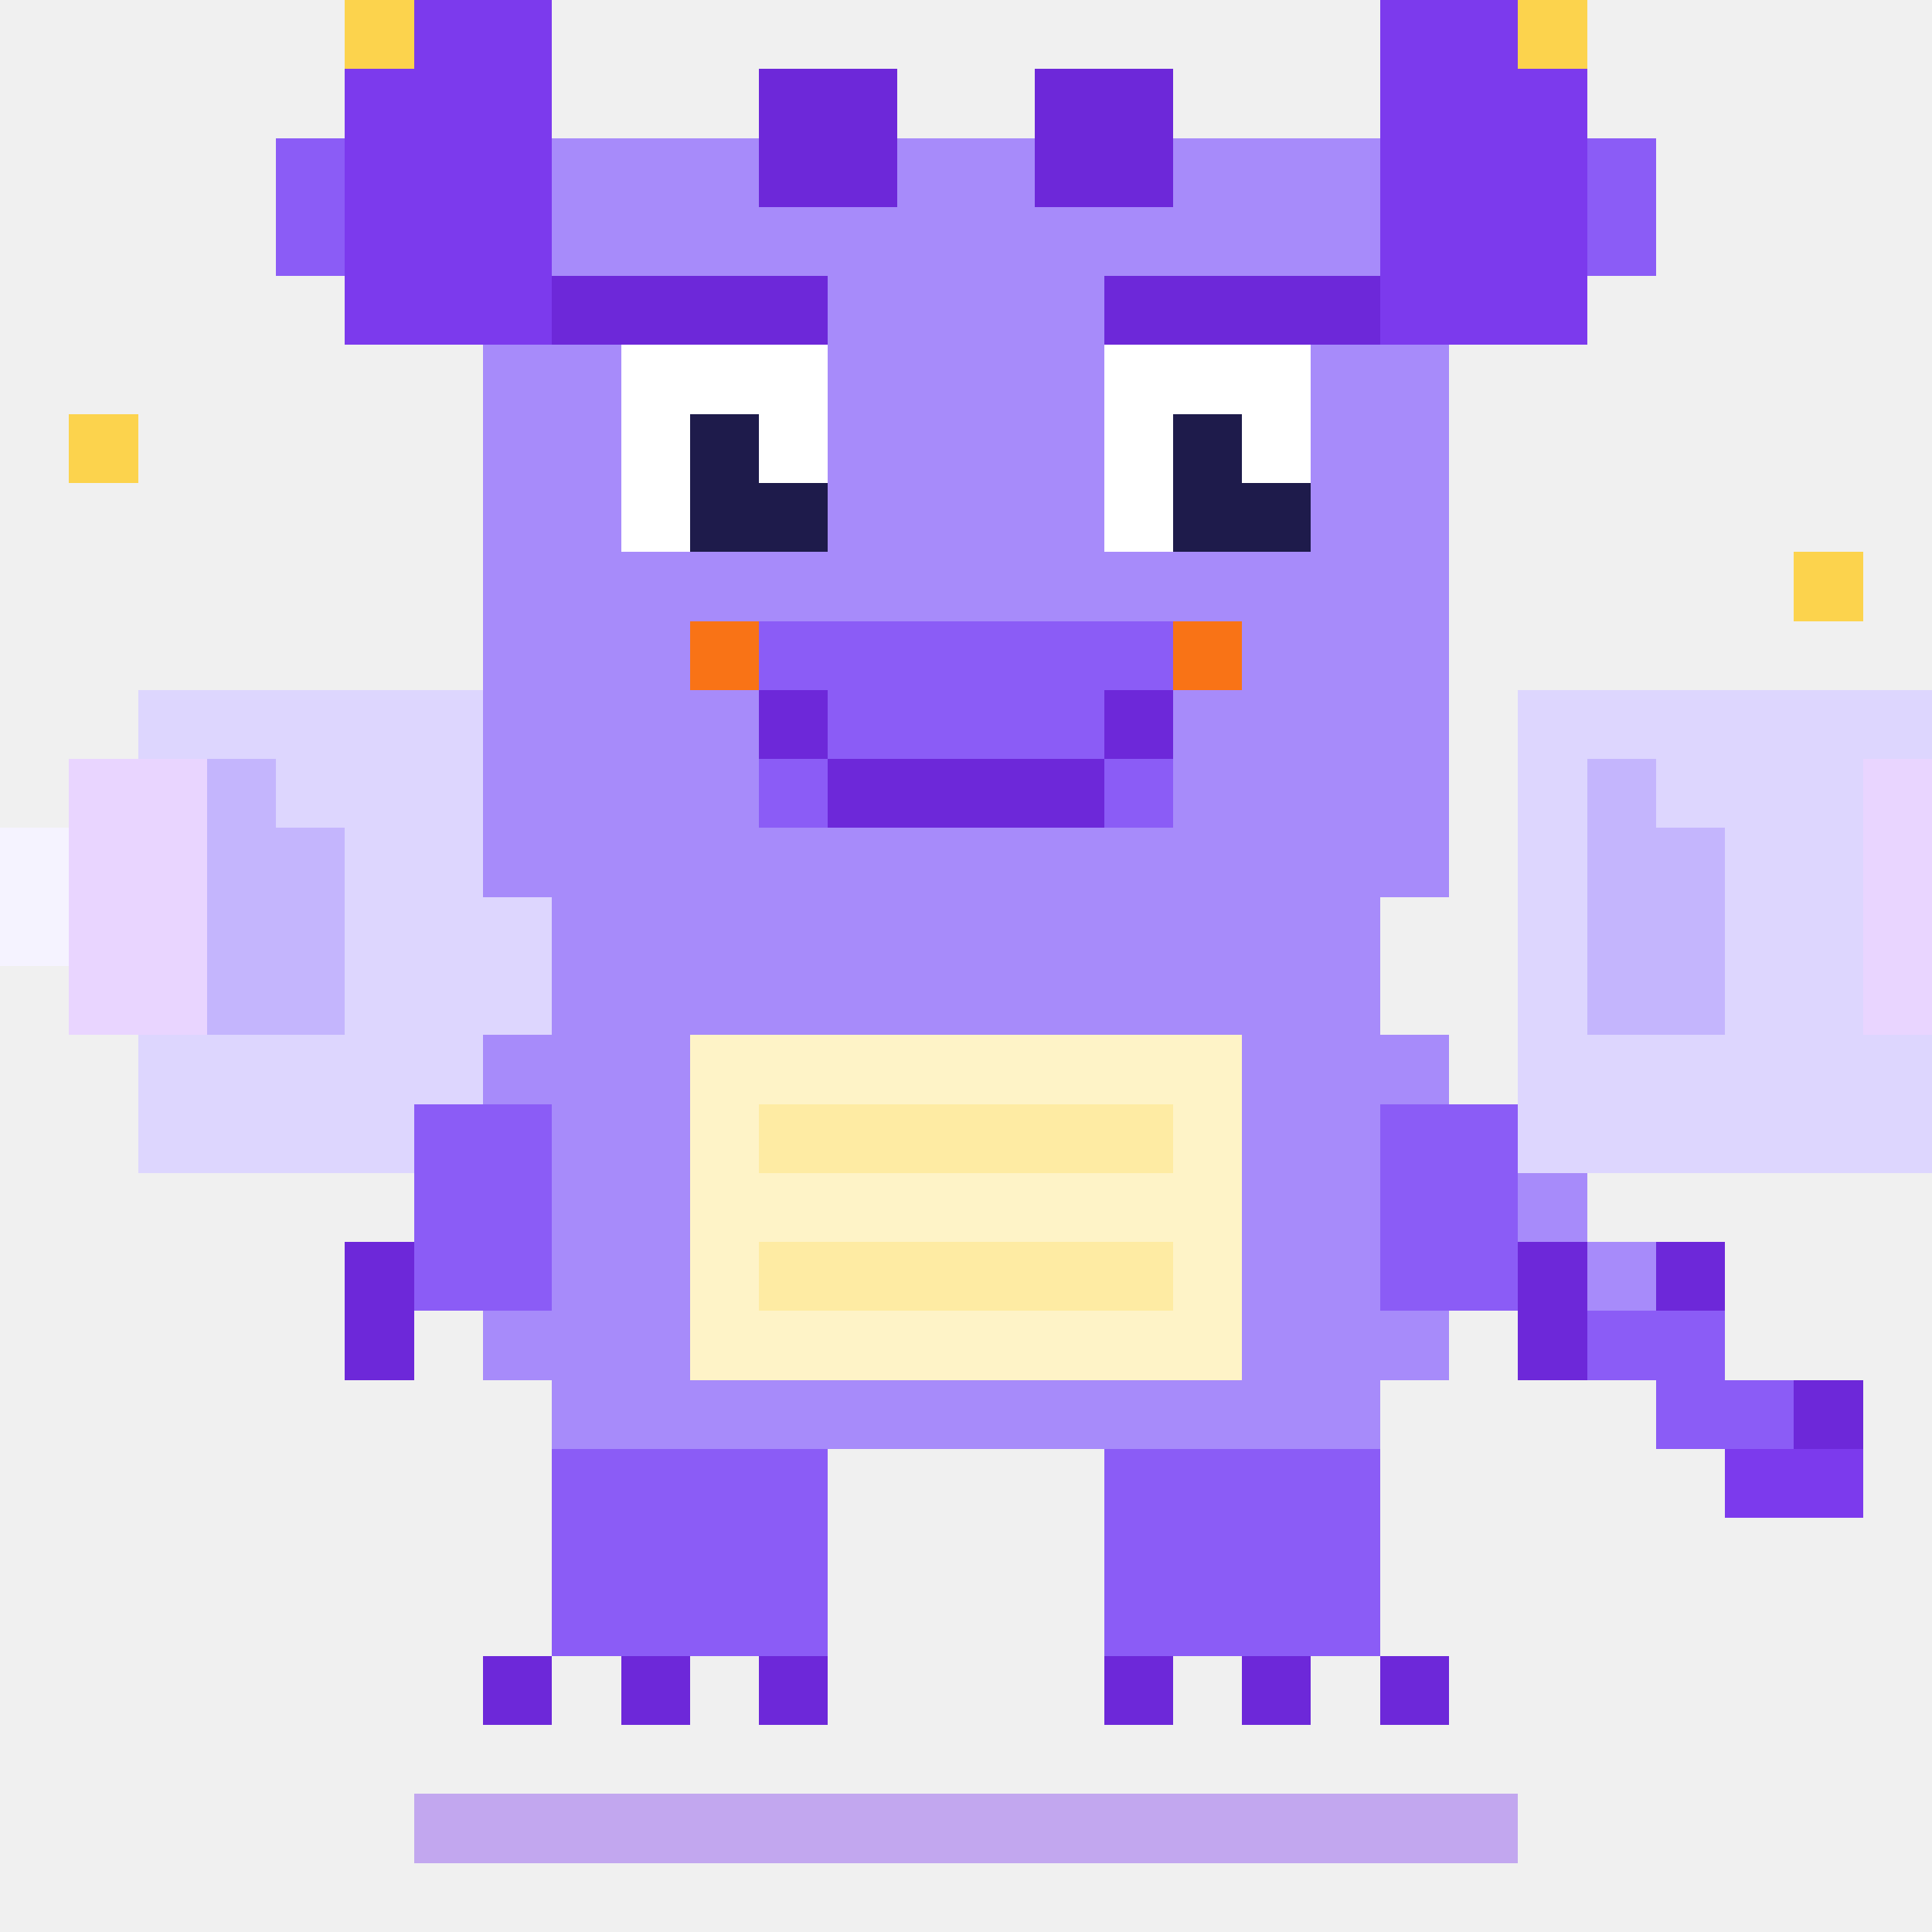
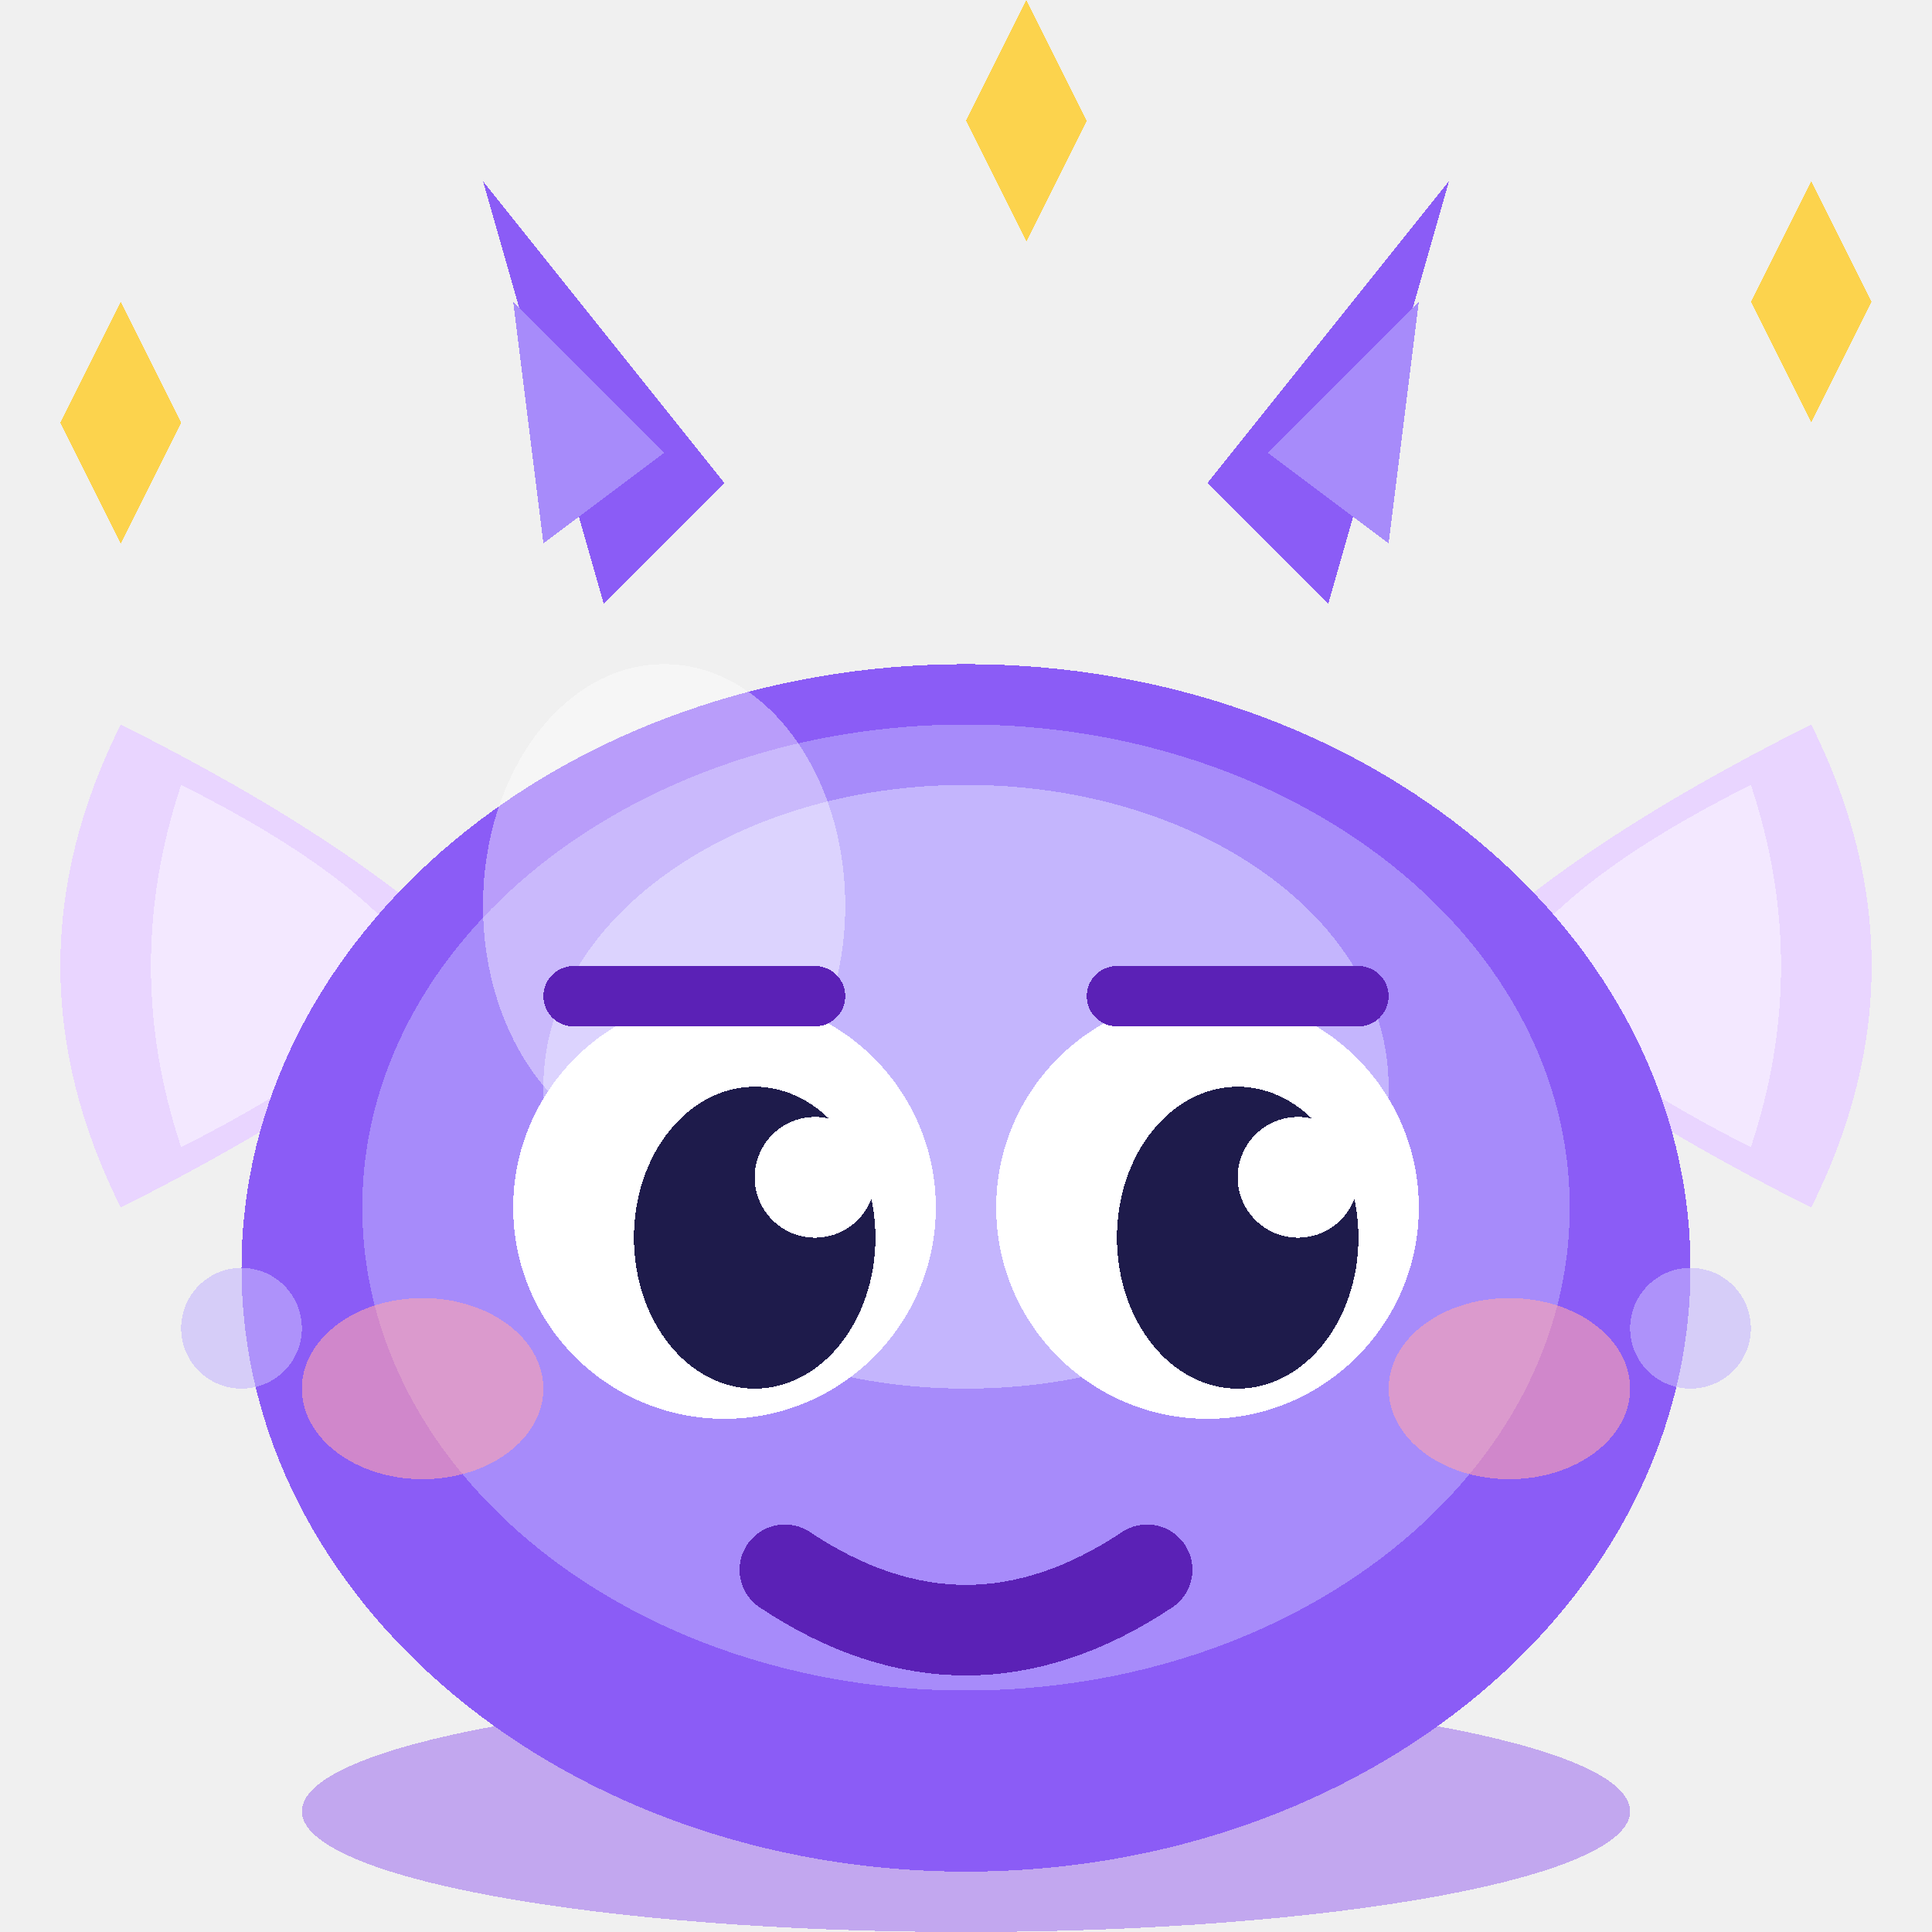
- <svg xmlns="http://www.w3.org/2000/svg" viewBox="0 0 28 28" shape-rendering="crispEdges">
-   <rect x="6" y="26" width="16" height="1" fill="#7c3aed" opacity="0.4" />
-   <rect x="21" y="17" width="2" height="1" fill="#a78bfa" />
-   <rect x="22" y="18" width="2" height="1" fill="#a78bfa" />
-   <rect x="23" y="19" width="2" height="1" fill="#8b5cf6" />
-   <rect x="24" y="20" width="2" height="1" fill="#8b5cf6" />
-   <rect x="25" y="21" width="2" height="1" fill="#7c3aed" />
-   <rect x="24" y="18" width="1" height="1" fill="#6d28d9" />
-   <rect x="26" y="20" width="1" height="1" fill="#6d28d9" />
-   <rect x="2" y="10" width="6" height="7" fill="#ddd6fe" />
-   <rect x="1" y="11" width="2" height="4" fill="#e9d5ff" />
-   <rect x="0" y="12" width="1" height="2" fill="#f5f3ff" />
-   <rect x="22" y="10" width="6" height="7" fill="#ddd6fe" />
-   <rect x="27" y="11" width="1" height="4" fill="#e9d5ff" />
-   <rect x="3" y="11" width="1" height="4" fill="#c4b5fd" />
-   <rect x="4" y="12" width="1" height="3" fill="#c4b5fd" />
-   <rect x="23" y="11" width="1" height="4" fill="#c4b5fd" />
-   <rect x="24" y="12" width="1" height="3" fill="#c4b5fd" />
-   <rect x="8" y="14" width="12" height="7" fill="#a78bfa" />
-   <rect x="7" y="15" width="1" height="5" fill="#a78bfa" />
-   <rect x="20" y="15" width="1" height="5" fill="#a78bfa" />
-   <rect x="10" y="15" width="8" height="5" fill="#fef3c7" />
-   <rect x="11" y="16" width="6" height="1" fill="#fde68a" opacity="0.6" />
-   <rect x="11" y="18" width="6" height="1" fill="#fde68a" opacity="0.6" />
-   <rect x="6" y="16" width="2" height="3" fill="#8b5cf6" />
-   <rect x="20" y="16" width="2" height="3" fill="#8b5cf6" />
-   <rect x="5" y="18" width="1" height="2" fill="#6d28d9" />
-   <rect x="22" y="18" width="1" height="2" fill="#6d28d9" />
-   <rect x="8" y="21" width="4" height="3" fill="#8b5cf6" />
-   <rect x="16" y="21" width="4" height="3" fill="#8b5cf6" />
-   <rect x="7" y="24" width="1" height="1" fill="#6d28d9" />
-   <rect x="9" y="24" width="1" height="1" fill="#6d28d9" />
-   <rect x="11" y="24" width="1" height="1" fill="#6d28d9" />
-   <rect x="16" y="24" width="1" height="1" fill="#6d28d9" />
-   <rect x="18" y="24" width="1" height="1" fill="#6d28d9" />
-   <rect x="20" y="24" width="1" height="1" fill="#6d28d9" />
-   <rect x="7" y="3" width="14" height="10" fill="#a78bfa" />
-   <rect x="8" y="2" width="12" height="1" fill="#a78bfa" />
-   <rect x="8" y="13" width="12" height="1" fill="#a78bfa" />
-   <rect x="5" y="0" width="3" height="5" fill="#7c3aed" />
-   <rect x="4" y="2" width="1" height="2" fill="#8b5cf6" />
-   <rect x="20" y="0" width="3" height="5" fill="#7c3aed" />
-   <rect x="23" y="2" width="1" height="2" fill="#8b5cf6" />
-   <rect x="5" y="0" width="1" height="1" fill="#fcd34d" />
-   <rect x="22" y="0" width="1" height="1" fill="#fcd34d" />
-   <rect x="11" y="1" width="2" height="2" fill="#6d28d9" />
-   <rect x="15" y="1" width="2" height="2" fill="#6d28d9" />
-   <rect x="9" y="5" width="3" height="3" fill="#ffffff" />
-   <rect x="16" y="5" width="3" height="3" fill="#ffffff" />
-   <rect x="10" y="6" width="2" height="2" fill="#1e1b4b" />
-   <rect x="17" y="6" width="2" height="2" fill="#1e1b4b" />
-   <rect x="11" y="6" width="1" height="1" fill="#ffffff" />
-   <rect x="18" y="6" width="1" height="1" fill="#ffffff" />
-   <rect x="8" y="4" width="4" height="1" fill="#6d28d9" />
-   <rect x="16" y="4" width="4" height="1" fill="#6d28d9" />
-   <rect x="11" y="9" width="6" height="3" fill="#8b5cf6" />
-   <rect x="11" y="10" width="1" height="1" fill="#6d28d9" />
-   <rect x="16" y="10" width="1" height="1" fill="#6d28d9" />
-   <rect x="12" y="11" width="4" height="1" fill="#6d28d9" />
-   <rect x="16" y="10" width="1" height="1" fill="#6d28d9" />
-   <rect x="10" y="9" width="1" height="1" fill="#f97316" />
-   <rect x="17" y="9" width="1" height="1" fill="#f97316" />
-   <rect x="1" y="6" width="1" height="1" fill="#fcd34d" />
-   <rect x="26" y="8" width="1" height="1" fill="#fcd34d" />
+ <svg xmlns="http://www.w3.org/2000/svg" viewBox="0 0 64 64" shape-rendering="crispEdges">
+   <ellipse cx="32" cy="60" rx="22" ry="4" fill="#7c3aed" opacity="0.4" />
+   <path d="M4 24 Q0 32 4 40 Q12 36 16 32 Q12 28 4 24" fill="#e9d5ff" />
+   <path d="M6 26 Q4 32 6 38 Q12 35 14 32 Q12 29 6 26" fill="#f3e8ff" />
+   <path d="M60 24 Q64 32 60 40 Q52 36 48 32 Q52 28 60 24" fill="#e9d5ff" />
+   <path d="M58 26 Q60 32 58 38 Q52 35 50 32 Q52 29 58 26" fill="#f3e8ff" />
+   <ellipse cx="32" cy="42" rx="24" ry="20" fill="#8b5cf6" />
+   <ellipse cx="32" cy="40" rx="20" ry="16" fill="#a78bfa" />
+   <ellipse cx="32" cy="36" rx="14" ry="10" fill="#c4b5fd" />
+   <ellipse cx="22" cy="30" rx="6" ry="8" fill="white" opacity="0.4" />
+   <polygon points="20,20 16,6 24,16" fill="#8b5cf6" />
+   <polygon points="18,18 17,10 22,15" fill="#a78bfa" />
+   <polygon points="44,20 48,6 40,16" fill="#8b5cf6" />
+   <polygon points="46,18 47,10 42,15" fill="#a78bfa" />
+   <g id="left-eye">
+     <ellipse cx="24" cy="40" rx="7" ry="7" fill="white" />
+     <ellipse cx="25" cy="41" rx="4" ry="5" fill="#1e1b4b" />
+     <circle cx="27" cy="39" r="2" fill="white" />
+     <rect x="18" y="32" width="10" height="2" fill="#5b21b6" rx="1" />
+   </g>
+   <g id="right-eye">
+     <ellipse cx="40" cy="40" rx="7" ry="7" fill="white" />
+     <ellipse cx="41" cy="41" rx="4" ry="5" fill="#1e1b4b" />
+     <circle cx="43" cy="39" r="2" fill="white" />
+     <rect x="36" y="32" width="10" height="2" fill="#5b21b6" rx="1" />
+   </g>
+   <path d="M26 52 Q32 56 38 52" stroke="#5b21b6" stroke-width="3" fill="none" stroke-linecap="round" />
+   <ellipse cx="14" cy="46" rx="4" ry="3" fill="#fda4af" opacity="0.6" />
+   <ellipse cx="50" cy="46" rx="4" ry="3" fill="#fda4af" opacity="0.6" />
+   <g fill="#fcd34d">
+     <polygon points="2,14 4,10 6,14 4,18" />
+     <polygon points="58,10 60,6 62,10 60,14" />
+     <polygon points="32,4 34,0 36,4 34,8" />
+   </g>
+   <circle cx="8" cy="44" r="2" fill="#c4b5fd" opacity="0.6" />
+   <circle cx="56" cy="44" r="2" fill="#c4b5fd" opacity="0.6" />
</svg>
